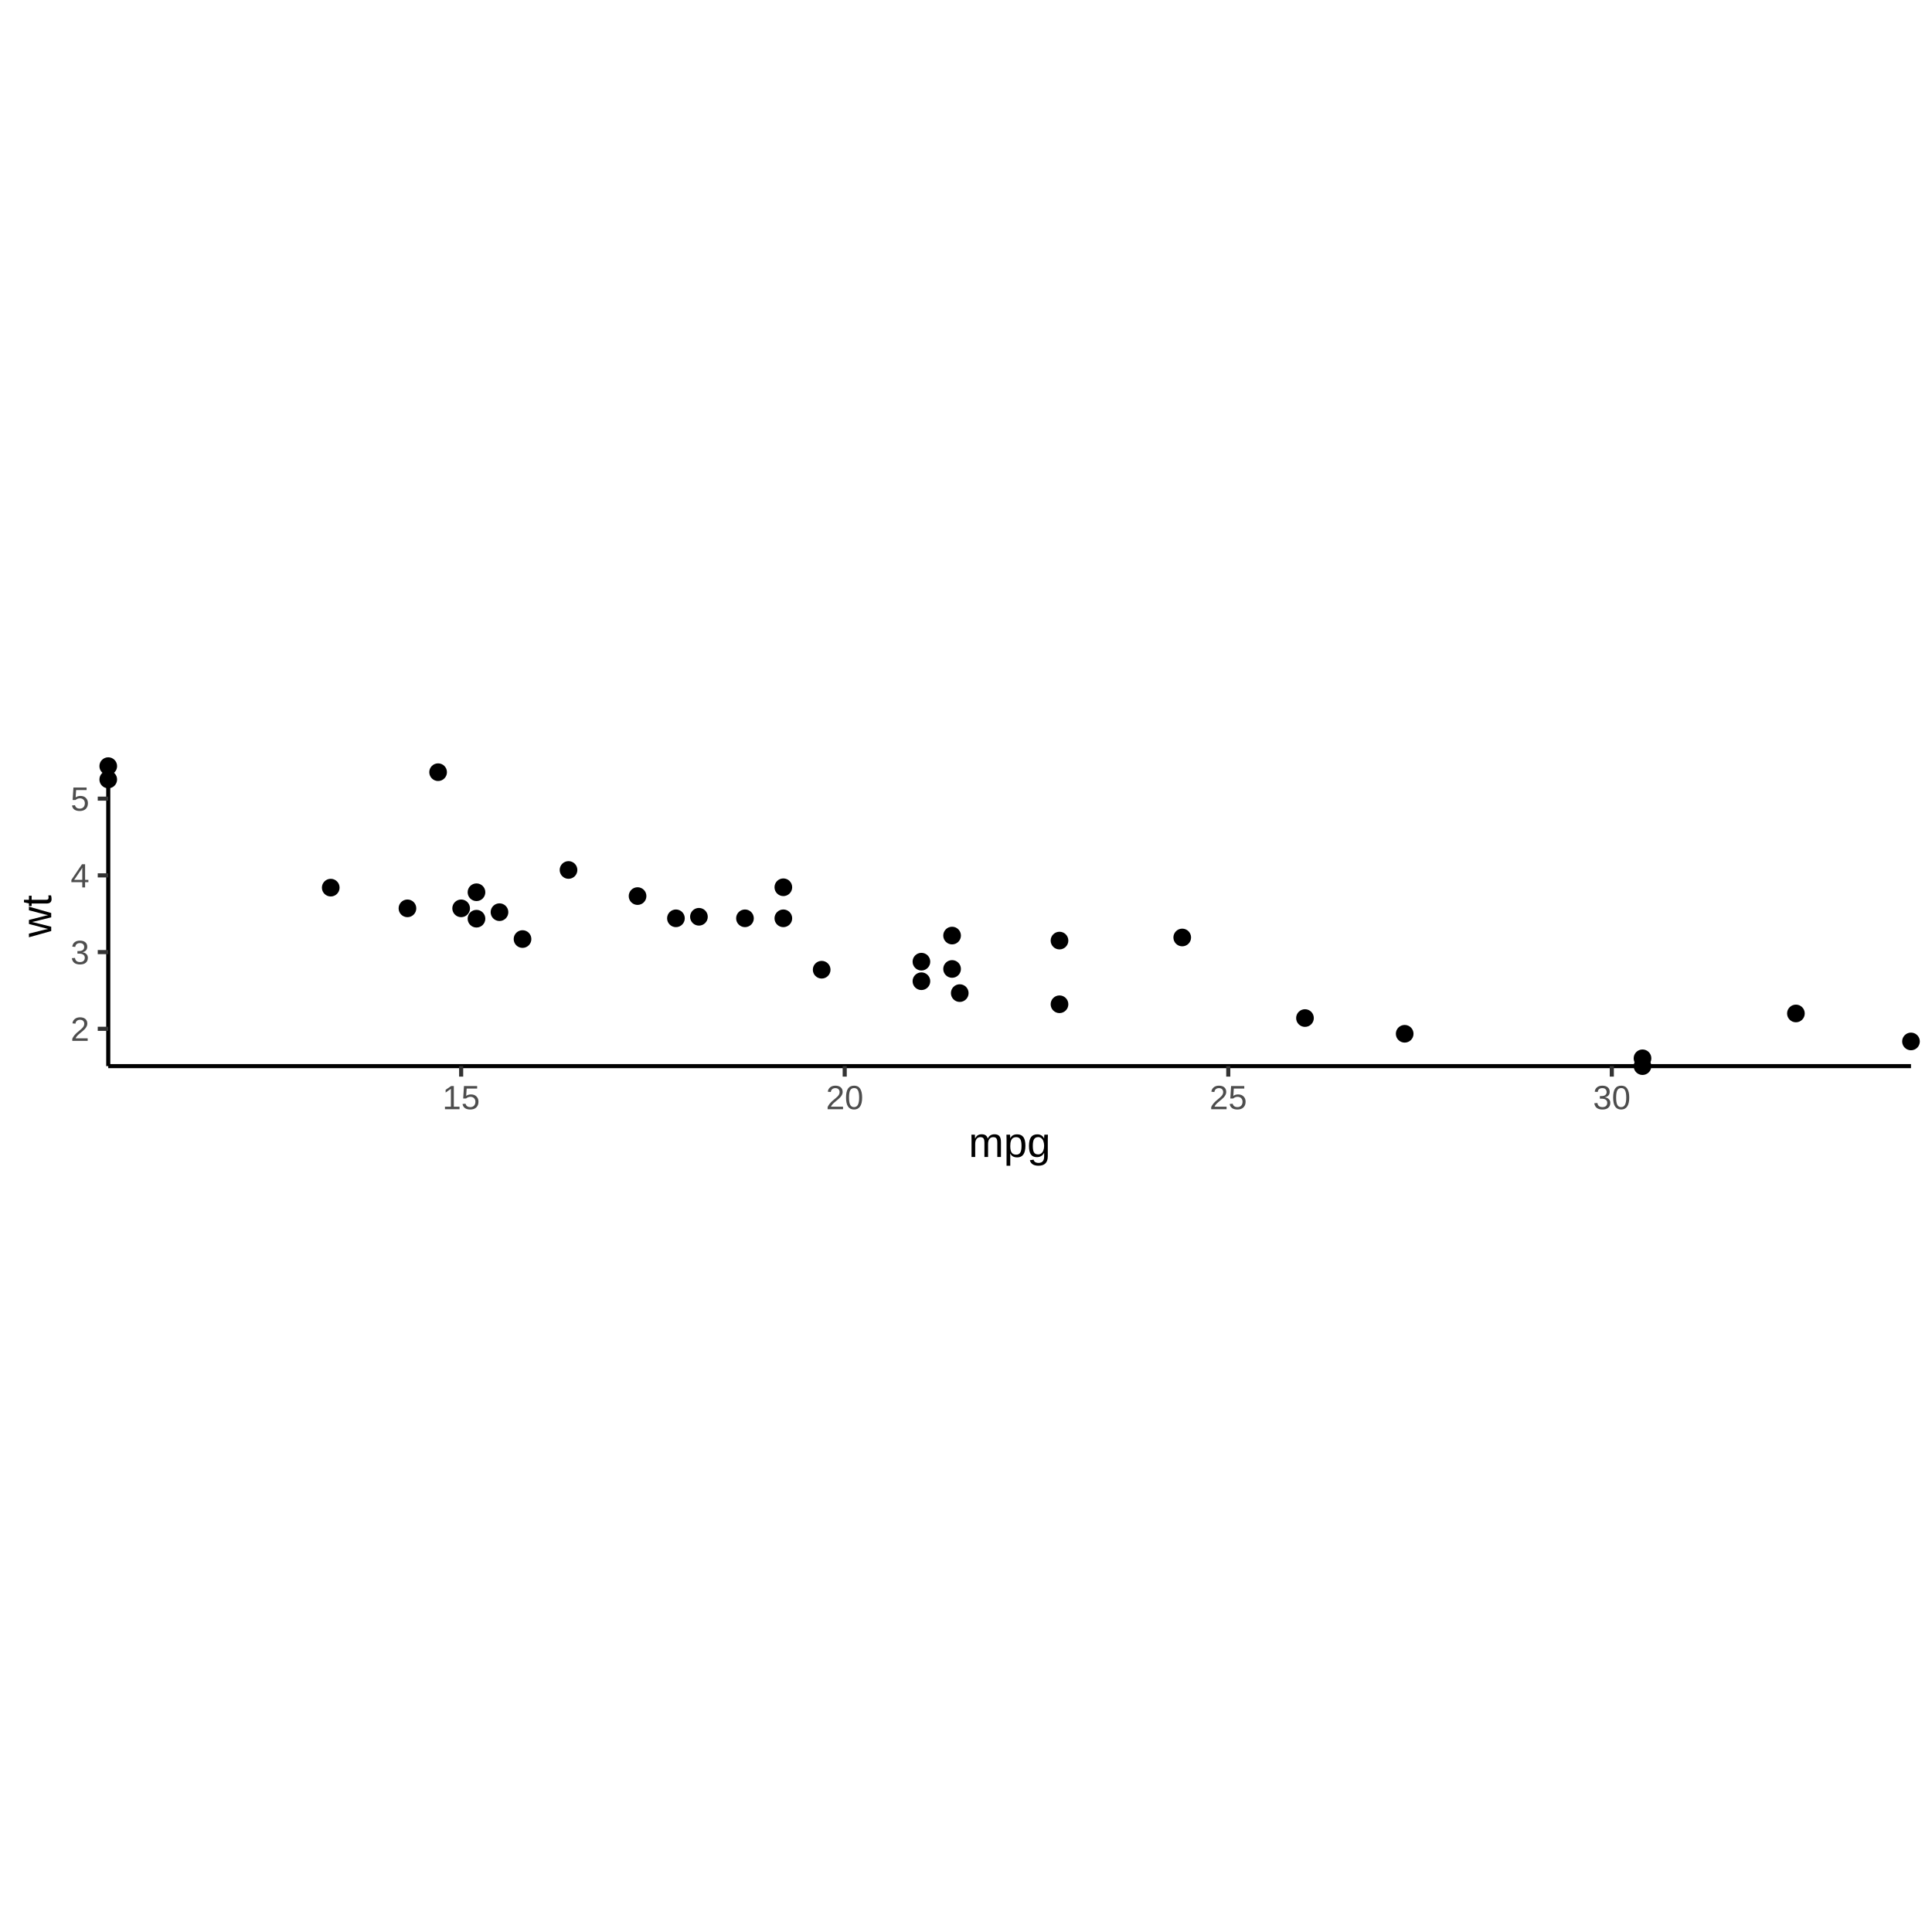
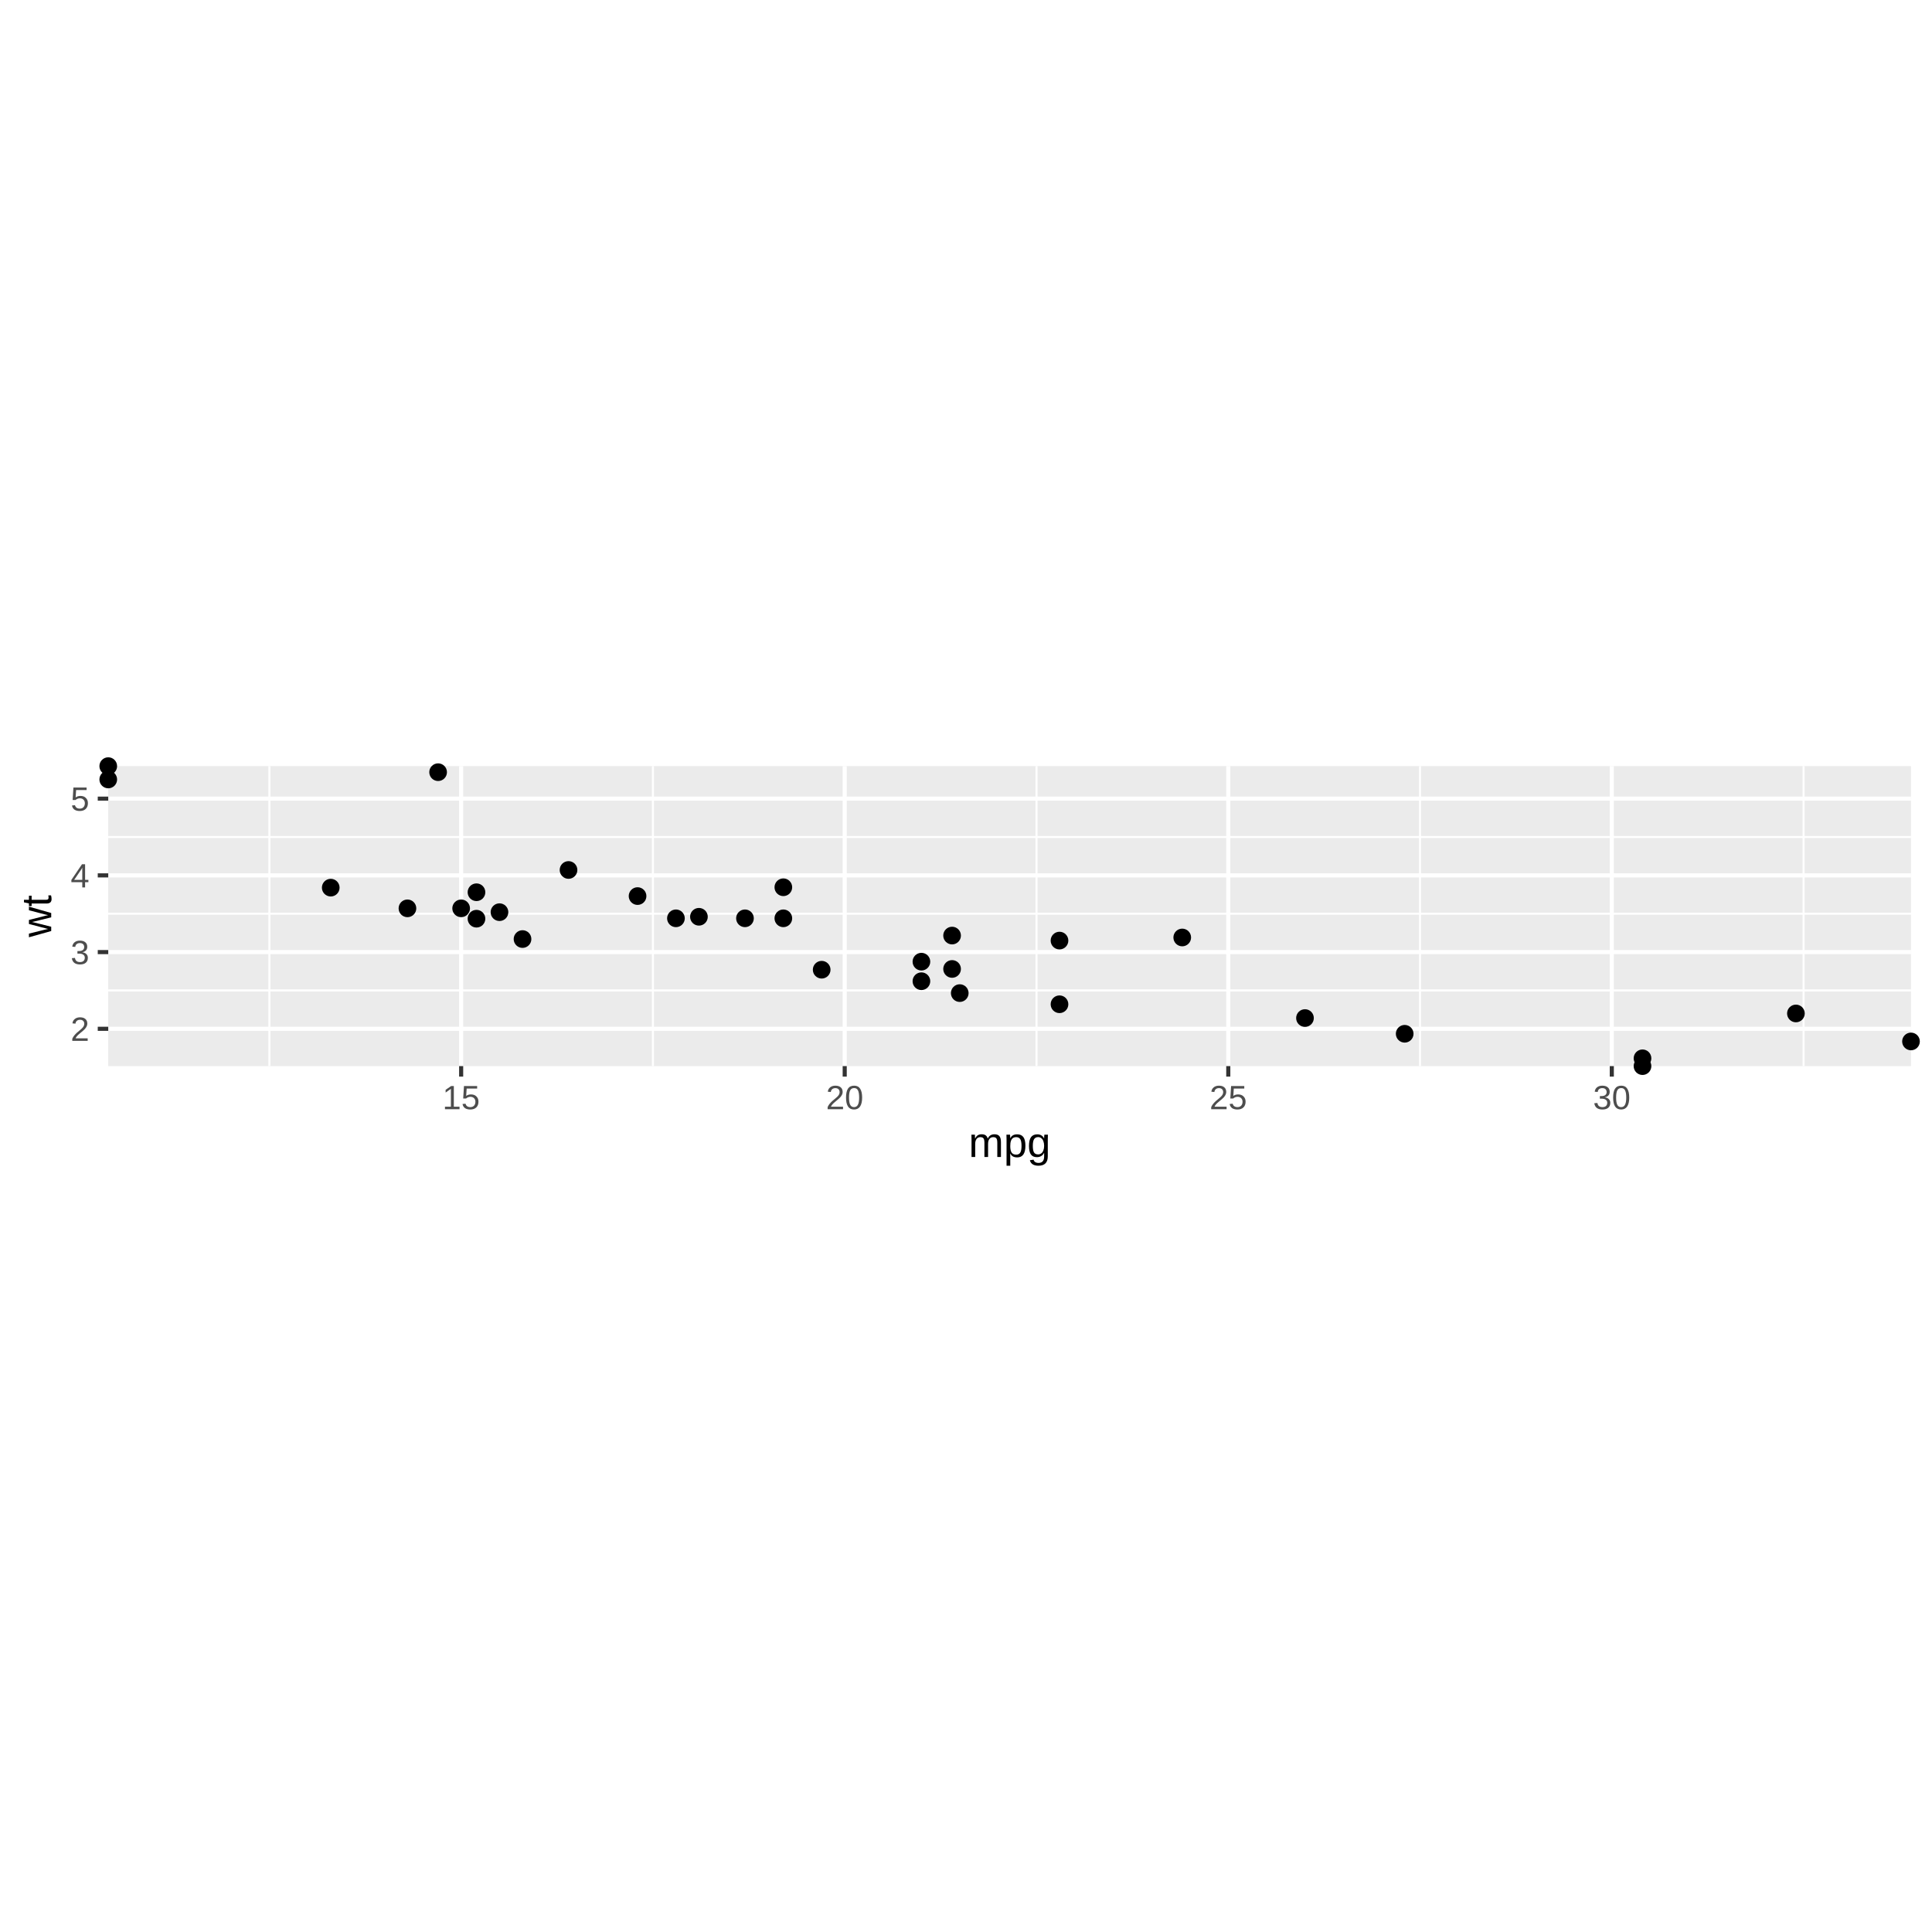
<svg xmlns="http://www.w3.org/2000/svg" class="svglite" width="504.00pt" height="504.00pt" viewBox="0 0 504.00 504.00">
  <defs>
    <style type="text/css">
    .svglite line, .svglite polyline, .svglite polygon, .svglite path, .svglite rect, .svglite circle {
      fill: none;
      stroke: #000000;
      stroke-linecap: round;
      stroke-linejoin: round;
      stroke-miterlimit: 10.00;
    }
    .svglite text {
      white-space: pre;
    }
  </style>
  </defs>
  <rect width="100%" height="100%" style="stroke: none; fill: #FFFFFF;" />
  <defs>
    <clipPath id="cpMC4wMHw1MDQuMDB8MC4wMHw1MDQuMDA=">
      <rect x="0.00" y="0.00" width="504.00" height="504.00" />
    </clipPath>
  </defs>
  <g clip-path="url(#cpMC4wMHw1MDQuMDB8MC4wMHw1MDQuMDA=)">
</g>
  <defs>
    <clipPath id="cpMC4wMHw1MDQuMDB8MTk0LjM4fDMwOS42Mg==">
      <rect x="0.00" y="194.38" width="504.00" height="115.24" />
    </clipPath>
  </defs>
  <g clip-path="url(#cpMC4wMHw1MDQuMDB8MTk0LjM4fDMwOS42Mg==)">
    <rect x="0.00" y="194.38" width="504.00" height="115.24" style="stroke-width: 1.07; stroke: #FFFFFF; fill: #FFFFFF;" />
  </g>
  <g clip-path="url(#cpMC4wMHw1MDQuMDB8MC4wMHw1MDQuMDA=)">
-     <rect x="28.24" y="199.86" width="470.28" height="78.27" style="stroke-width: 1.07; stroke: none; fill: #FFFFFF;" />
+     <rect x="28.24" y="199.86" width="470.28" height="78.27" style="stroke-width: 1.07; stroke: none; fill: #EBEBEB;" />
+     <polyline points="28.24,258.37 498.52,258.37 " style="stroke-width: 0.53; stroke: #FFFFFF; stroke-linecap: butt;" />
+     <polyline points="28.24,238.36 498.52,238.36 " style="stroke-width: 0.53; stroke: #FFFFFF; stroke-linecap: butt;" />
+     <polyline points="28.24,218.35 498.52,218.35 " style="stroke-width: 0.53; stroke: #FFFFFF; stroke-linecap: butt;" />
+     <polyline points="70.27,278.12 70.27,199.86 " style="stroke-width: 0.53; stroke: #FFFFFF; stroke-linecap: butt;" />
+     <polyline points="170.33,278.12 170.33,199.86 " style="stroke-width: 0.53; stroke: #FFFFFF; stroke-linecap: butt;" />
+     <polyline points="270.39,278.12 270.39,199.86 " style="stroke-width: 0.53; stroke: #FFFFFF; stroke-linecap: butt;" />
+     <polyline points="370.44,278.12 370.44,199.86 " style="stroke-width: 0.53; stroke: #FFFFFF; stroke-linecap: butt;" />
+     <polyline points="470.50,278.12 470.50,199.86 " style="stroke-width: 0.53; stroke: #FFFFFF; stroke-linecap: butt;" />
+     <polyline points="28.24,268.38 498.52,268.38 " style="stroke-width: 1.07; stroke: #FFFFFF; stroke-linecap: butt;" />
+     <polyline points="28.24,248.37 498.52,248.37 " style="stroke-width: 1.07; stroke: #FFFFFF; stroke-linecap: butt;" />
+     <polyline points="28.24,228.36 498.52,228.36 " style="stroke-width: 1.07; stroke: #FFFFFF; stroke-linecap: butt;" />
+     <polyline points="28.24,208.34 498.52,208.34 " style="stroke-width: 1.07; stroke: #FFFFFF; stroke-linecap: butt;" />
+     <polyline points="120.30,278.12 120.30,199.86 " style="stroke-width: 1.07; stroke: #FFFFFF; stroke-linecap: butt;" />
+     <polyline points="220.36,278.12 220.36,199.86 " style="stroke-width: 1.07; stroke: #FFFFFF; stroke-linecap: butt;" />
+     <polyline points="320.42,278.12 320.42,199.86 " style="stroke-width: 1.07; stroke: #FFFFFF; stroke-linecap: butt;" />
+     <polyline points="420.47,278.12 420.47,199.86 " style="stroke-width: 1.07; stroke: #FFFFFF; stroke-linecap: butt;" />
    <circle cx="240.37" cy="255.97" r="1.95" style="stroke-width: 0.71; fill: #000000;" />
    <circle cx="240.37" cy="250.87" r="1.95" style="stroke-width: 0.71; fill: #000000;" />
    <circle cx="276.39" cy="261.98" r="1.95" style="stroke-width: 0.71; fill: #000000;" />
    <circle cx="248.37" cy="244.06" r="1.95" style="stroke-width: 0.71; fill: #000000;" />
    <circle cx="194.34" cy="239.56" r="1.95" style="stroke-width: 0.71; fill: #000000;" />
    <circle cx="182.33" cy="239.16" r="1.95" style="stroke-width: 0.71; fill: #000000;" />
    <circle cx="106.29" cy="236.96" r="1.95" style="stroke-width: 0.71; fill: #000000;" />
    <circle cx="308.41" cy="244.56" r="1.95" style="stroke-width: 0.71; fill: #000000;" />
    <circle cx="276.39" cy="245.37" r="1.95" style="stroke-width: 0.71; fill: #000000;" />
    <circle cx="204.35" cy="239.56" r="1.95" style="stroke-width: 0.71; fill: #000000;" />
    <circle cx="176.33" cy="239.56" r="1.95" style="stroke-width: 0.71; fill: #000000;" />
    <circle cx="148.31" cy="226.95" r="1.95" style="stroke-width: 0.71; fill: #000000;" />
    <circle cx="166.32" cy="233.76" r="1.95" style="stroke-width: 0.71; fill: #000000;" />
    <circle cx="124.30" cy="232.76" r="1.95" style="stroke-width: 0.71; fill: #000000;" />
    <circle cx="28.24" cy="203.34" r="1.95" style="stroke-width: 0.71; fill: #000000;" />
    <circle cx="28.24" cy="199.86" r="1.95" style="stroke-width: 0.71; fill: #000000;" />
    <circle cx="114.29" cy="201.44" r="1.95" style="stroke-width: 0.71; fill: #000000;" />
    <circle cx="468.50" cy="264.38" r="1.95" style="stroke-width: 0.71; fill: #000000;" />
    <circle cx="428.48" cy="276.08" r="1.95" style="stroke-width: 0.71; fill: #000000;" />
    <circle cx="498.52" cy="271.68" r="1.95" style="stroke-width: 0.71; fill: #000000;" />
    <circle cx="250.37" cy="259.07" r="1.95" style="stroke-width: 0.71; fill: #000000;" />
    <circle cx="130.30" cy="237.96" r="1.95" style="stroke-width: 0.71; fill: #000000;" />
    <circle cx="124.30" cy="239.66" r="1.95" style="stroke-width: 0.71; fill: #000000;" />
    <circle cx="86.28" cy="231.56" r="1.95" style="stroke-width: 0.71; fill: #000000;" />
    <circle cx="204.35" cy="231.46" r="1.95" style="stroke-width: 0.71; fill: #000000;" />
    <circle cx="366.44" cy="269.68" r="1.95" style="stroke-width: 0.71; fill: #000000;" />
    <circle cx="340.43" cy="265.58" r="1.95" style="stroke-width: 0.71; fill: #000000;" />
    <circle cx="428.48" cy="278.12" r="1.95" style="stroke-width: 0.71; fill: #000000;" />
    <circle cx="136.31" cy="244.97" r="1.95" style="stroke-width: 0.71; fill: #000000;" />
    <circle cx="214.35" cy="252.97" r="1.95" style="stroke-width: 0.71; fill: #000000;" />
    <circle cx="120.30" cy="236.96" r="1.95" style="stroke-width: 0.71; fill: #000000;" />
    <circle cx="248.37" cy="252.77" r="1.95" style="stroke-width: 0.71; fill: #000000;" />
-     <polyline points="28.24,278.12 28.24,199.86 " style="stroke-width: 1.07; stroke-linecap: butt;" />
    <text x="23.31" y="271.53" text-anchor="end" style="font-size: 8.80px;fill: #4D4D4D; font-family: &quot;Arial&quot;;" textLength="4.90px" lengthAdjust="spacingAndGlyphs">2</text>
    <text x="23.31" y="251.52" text-anchor="end" style="font-size: 8.80px;fill: #4D4D4D; font-family: &quot;Arial&quot;;" textLength="4.90px" lengthAdjust="spacingAndGlyphs">3</text>
    <text x="23.31" y="231.51" text-anchor="end" style="font-size: 8.80px;fill: #4D4D4D; font-family: &quot;Arial&quot;;" textLength="4.90px" lengthAdjust="spacingAndGlyphs">4</text>
    <text x="23.31" y="211.49" text-anchor="end" style="font-size: 8.80px;fill: #4D4D4D; font-family: &quot;Arial&quot;;" textLength="4.90px" lengthAdjust="spacingAndGlyphs">5</text>
    <polyline points="25.50,268.38 28.24,268.38 " style="stroke-width: 1.07; stroke: #333333; stroke-linecap: butt;" />
    <polyline points="25.50,248.37 28.24,248.37 " style="stroke-width: 1.07; stroke: #333333; stroke-linecap: butt;" />
    <polyline points="25.50,228.36 28.24,228.36 " style="stroke-width: 1.07; stroke: #333333; stroke-linecap: butt;" />
    <polyline points="25.50,208.34 28.24,208.34 " style="stroke-width: 1.07; stroke: #333333; stroke-linecap: butt;" />
-     <polyline points="28.24,278.12 498.52,278.12 " style="stroke-width: 1.07; stroke-linecap: butt;" />
    <polyline points="120.30,280.86 120.30,278.12 " style="stroke-width: 1.07; stroke: #333333; stroke-linecap: butt;" />
    <polyline points="220.36,280.86 220.36,278.12 " style="stroke-width: 1.07; stroke: #333333; stroke-linecap: butt;" />
    <polyline points="320.42,280.86 320.42,278.12 " style="stroke-width: 1.07; stroke: #333333; stroke-linecap: butt;" />
    <polyline points="420.47,280.86 420.47,278.12 " style="stroke-width: 1.07; stroke: #333333; stroke-linecap: butt;" />
    <text x="120.30" y="289.36" text-anchor="middle" style="font-size: 8.80px;fill: #4D4D4D; font-family: &quot;Arial&quot;;" textLength="9.79px" lengthAdjust="spacingAndGlyphs">15</text>
    <text x="220.36" y="289.36" text-anchor="middle" style="font-size: 8.80px;fill: #4D4D4D; font-family: &quot;Arial&quot;;" textLength="9.79px" lengthAdjust="spacingAndGlyphs">20</text>
    <text x="320.42" y="289.36" text-anchor="middle" style="font-size: 8.80px;fill: #4D4D4D; font-family: &quot;Arial&quot;;" textLength="9.79px" lengthAdjust="spacingAndGlyphs">25</text>
    <text x="420.47" y="289.36" text-anchor="middle" style="font-size: 8.80px;fill: #4D4D4D; font-family: &quot;Arial&quot;;" textLength="9.79px" lengthAdjust="spacingAndGlyphs">30</text>
    <text x="263.38" y="301.82" text-anchor="middle" style="font-size: 11.00px; font-family: &quot;Arial&quot;;" textLength="21.41px" lengthAdjust="spacingAndGlyphs">mpg</text>
    <text transform="translate(13.36,238.99) rotate(-90)" text-anchor="middle" style="font-size: 11.00px; font-family: &quot;Arial&quot;;" textLength="11.00px" lengthAdjust="spacingAndGlyphs">wt</text>
  </g>
</svg>
